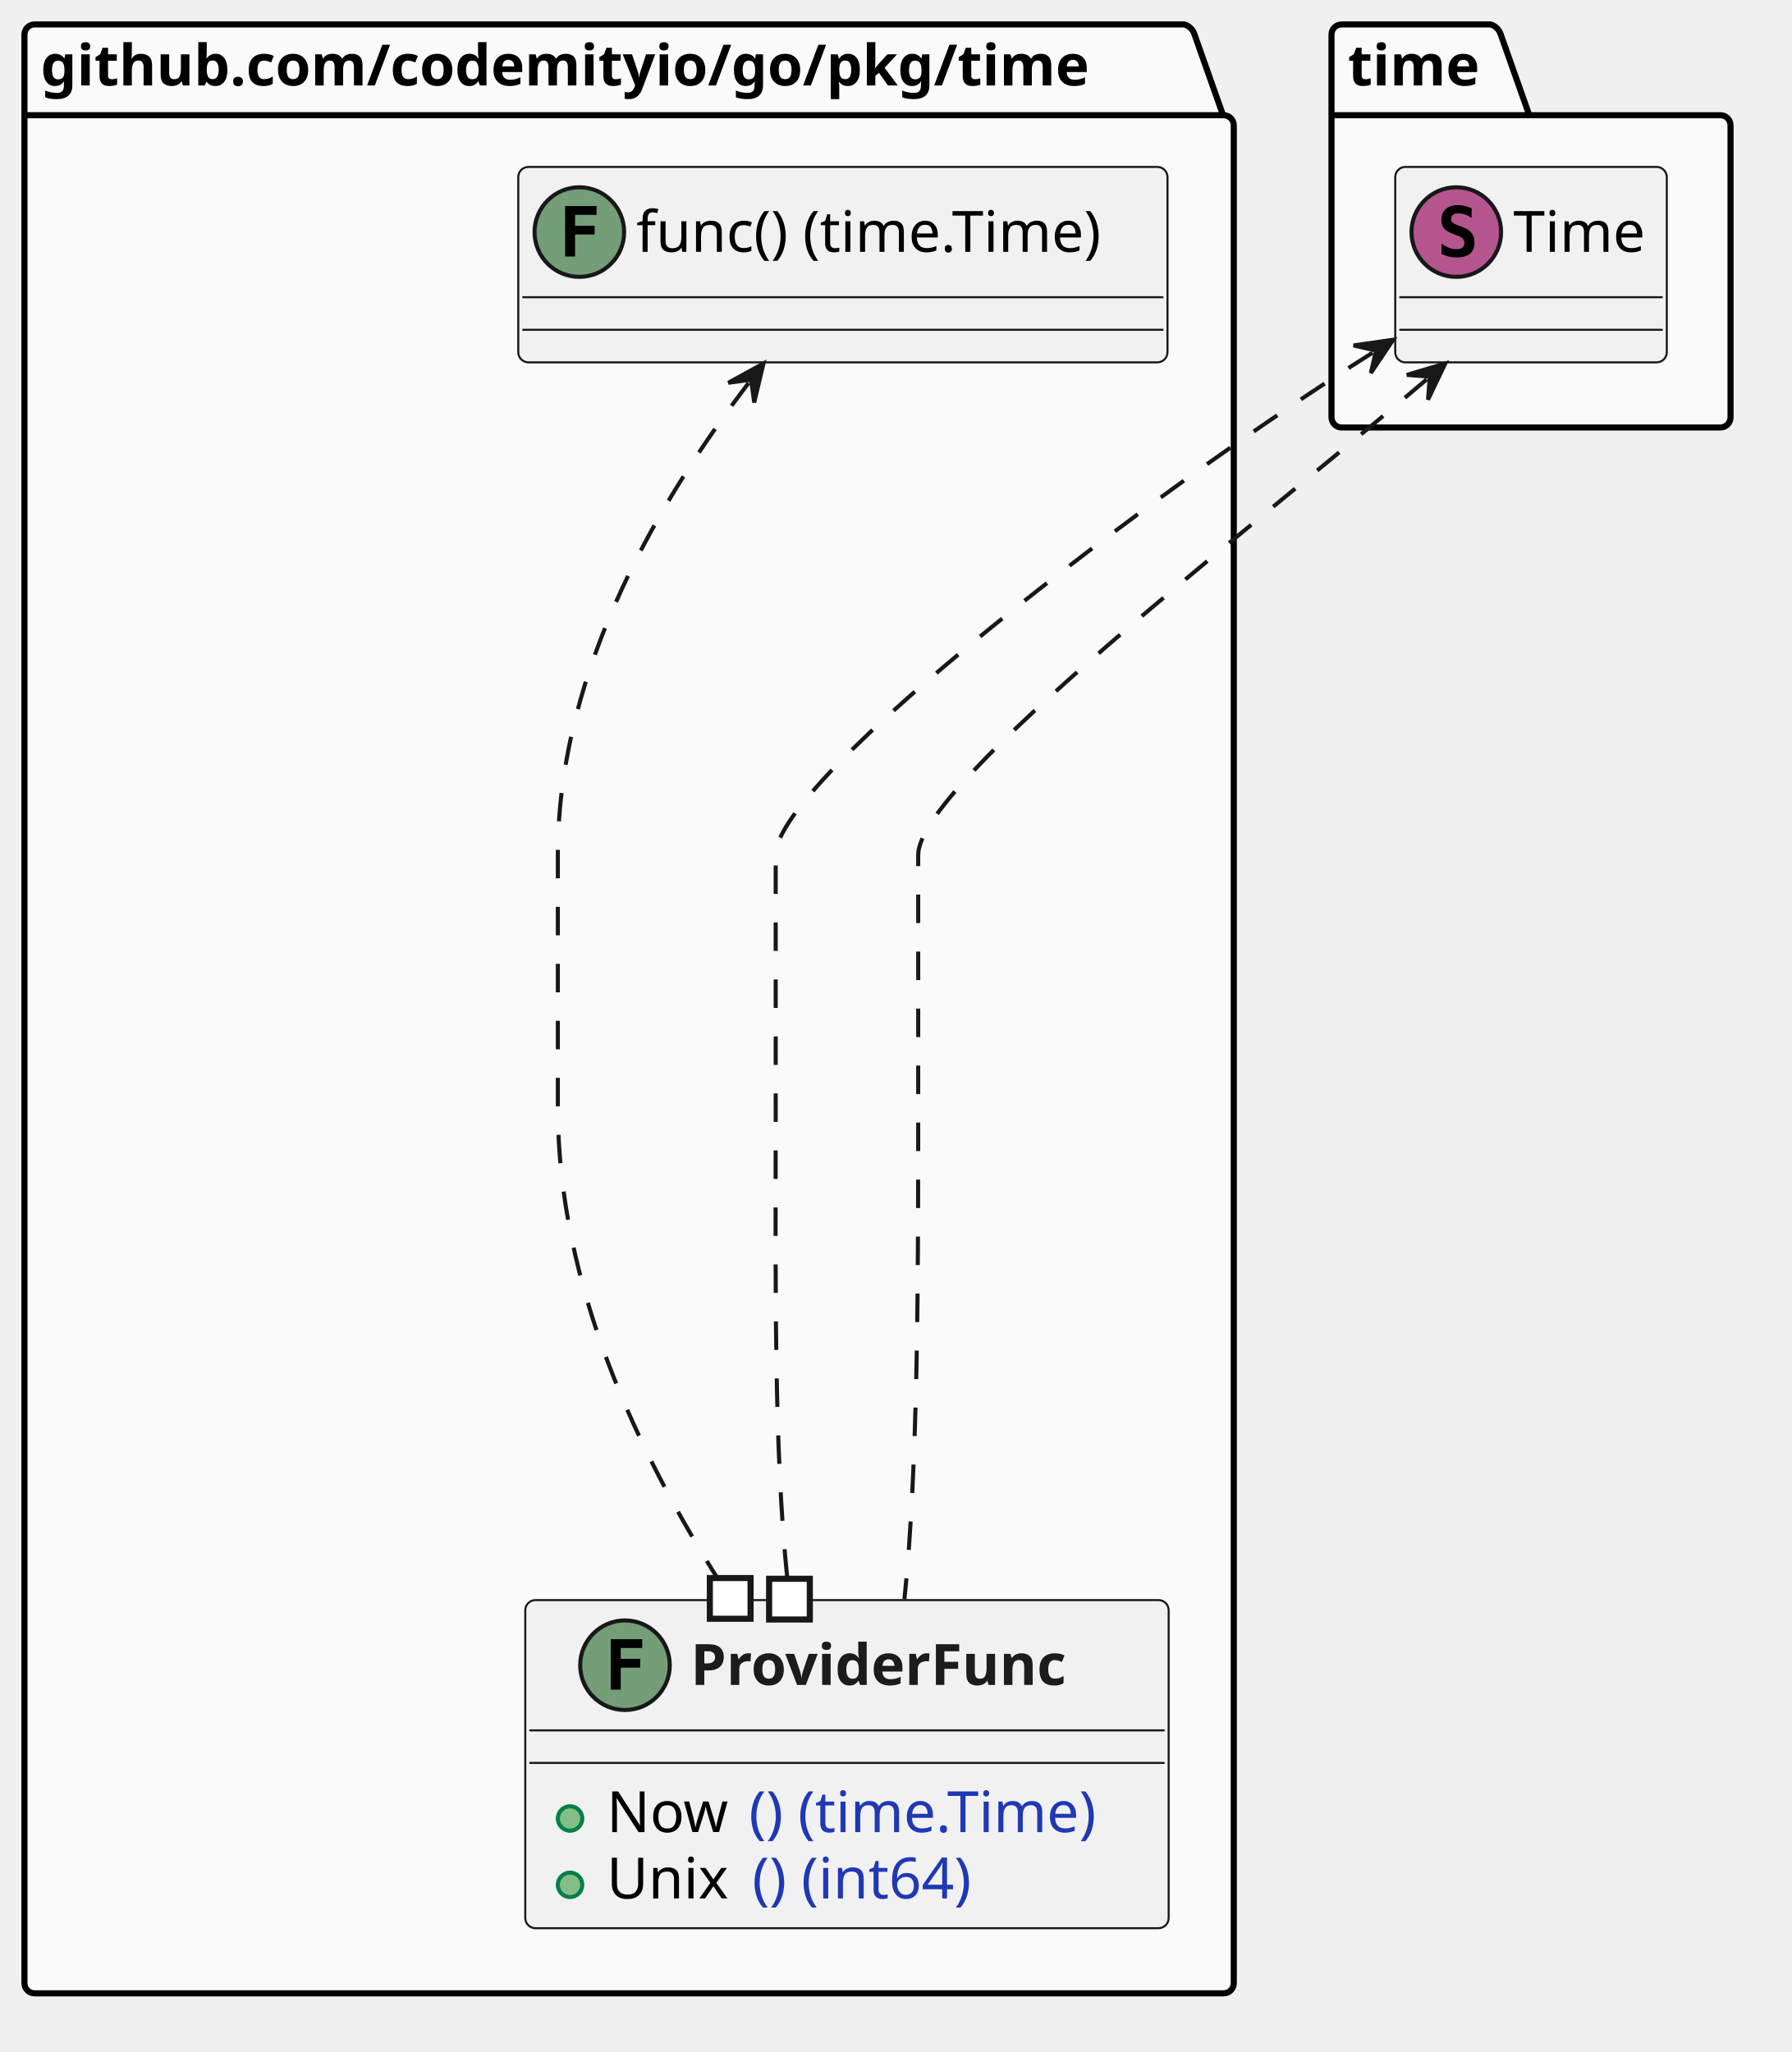
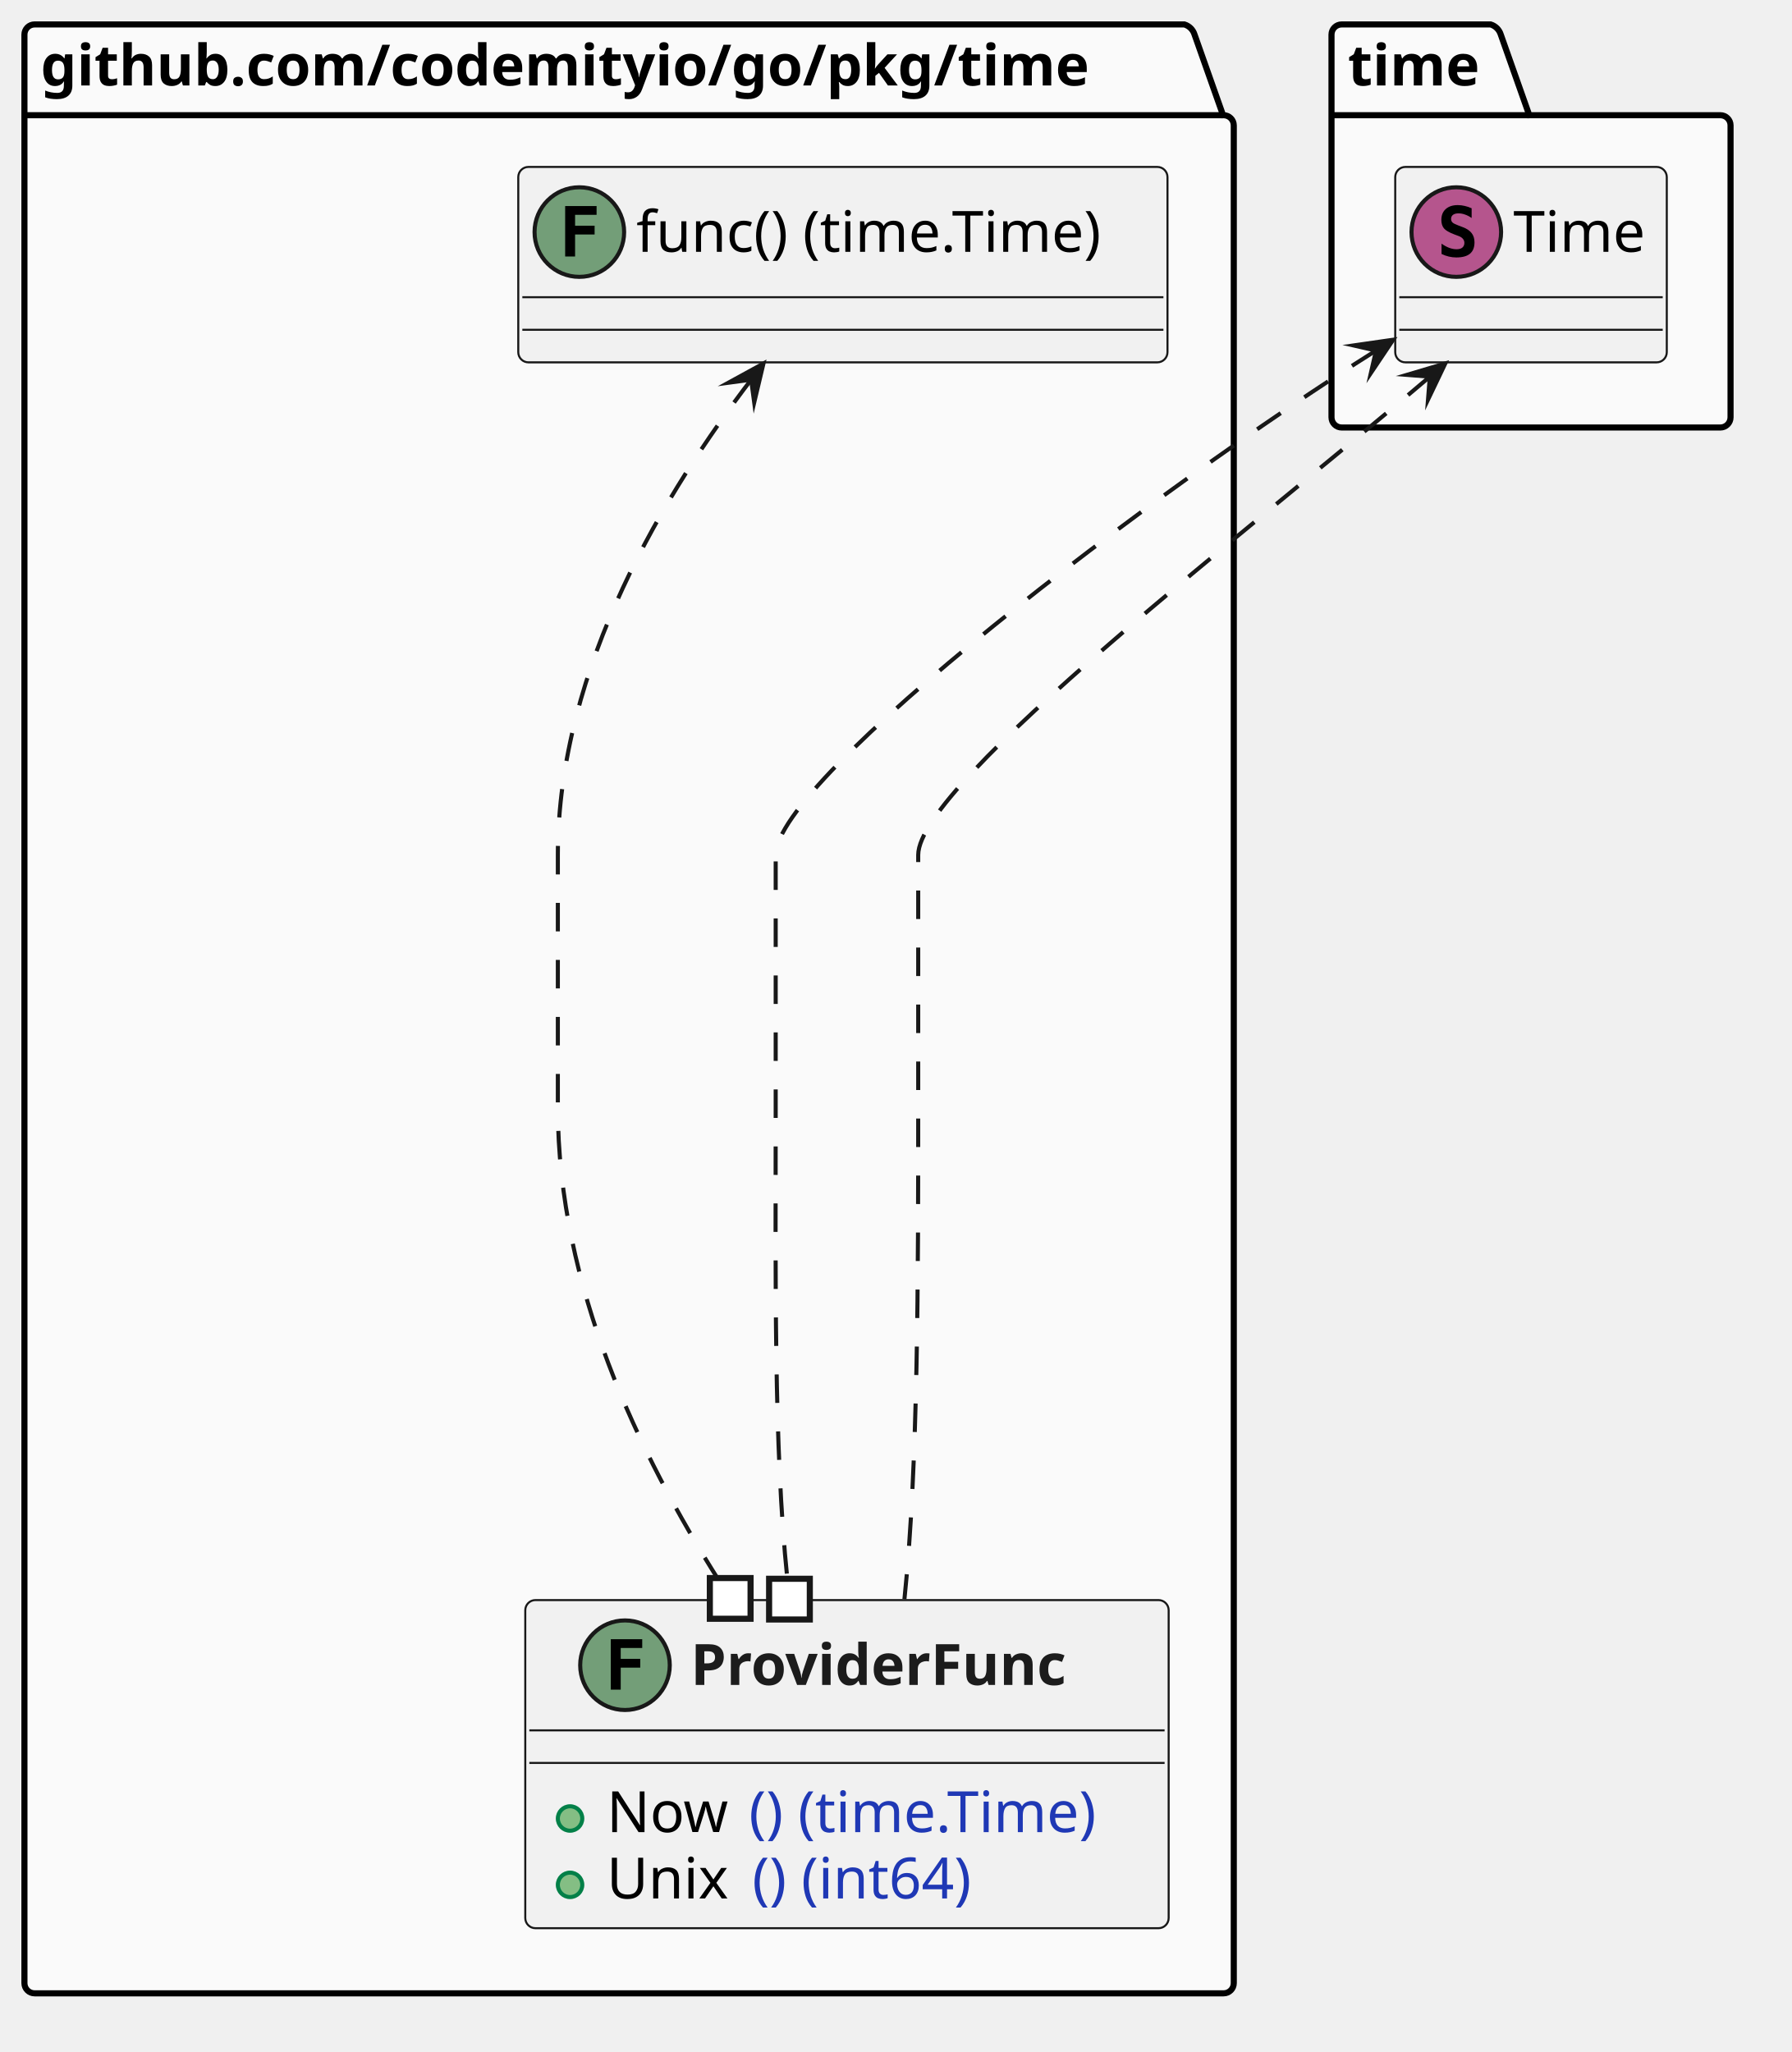
<svg xmlns="http://www.w3.org/2000/svg" contentStyleType="text/css" data-diagram-type="CLASS" height="504px" preserveAspectRatio="none" style="width:440px;height:504px;background:#FFFFFF;" version="1.1" viewBox="0 0 440 504" width="440px" zoomAndPan="magnify">
  <defs />
  <g>
-     <g class="cluster" data-qualified-name="github_com_codemityio_go_pkg_time" data-source-line="7" id="ent0002">
+     <g class="cluster" data-qualified-name="github_com_codemityio_go_pkg_time" data-source-line="7" id="ent0001">
      <path d="M8.5,6 L290.867,6 A3.75,3.75 0 0 1 293.367,8.5 L300.367,28.297 L300.5,28.297 A2.5,2.5 0 0 1 303,30.797 L303,487.09 A2.5,2.5 0 0 1 300.5,489.59 L8.5,489.59 A2.5,2.5 0 0 1 6,487.09 L6,8.5 A2.5,2.5 0 0 1 8.5,6" fill="#FAFAFA" style="stroke:#000000;stroke-width:1.5;" />
      <line style="stroke:#000000;stroke-width:1.5;" x1="6" x2="300.367" y1="28.297" y2="28.297" />
      <text fill="#000000" font-family="sans-serif" font-size="14" font-weight="700" lengthAdjust="spacing" textLength="281.367" x="10" y="20.995">github.com/codemityio/go/pkg/time</text>
    </g>
-     <g class="cluster" data-qualified-name="time" data-source-line="14" id="ent0004">
+     <g class="cluster" data-qualified-name="time" data-source-line="14" id="ent0003">
      <path d="M329.5,6 L366.074,6 A3.75,3.75 0 0 1 368.574,8.5 L375.574,28.297 L422.5,28.297 A2.5,2.5 0 0 1 425,30.797 L425,102.5 A2.5,2.5 0 0 1 422.5,105 L329.5,105 A2.5,2.5 0 0 1 327,102.5 L327,8.5 A2.5,2.5 0 0 1 329.5,6" fill="#FAFAFA" style="stroke:#000000;stroke-width:1.5;" />
      <line style="stroke:#000000;stroke-width:1.5;" x1="327" x2="375.574" y1="28.297" y2="28.297" />
      <text fill="#000000" font-family="sans-serif" font-size="14" font-weight="700" lengthAdjust="spacing" textLength="35.574" x="331" y="20.995">time</text>
    </g>
-     <g class="entity" data-qualified-name="github_com_codemityio_go_pkg_time.github_com_codemityio_go_pkg_time_ProviderFunc" data-source-line="8" id="ent0003">
+     <g class="entity" data-qualified-name="github_com_codemityio_go_pkg_time.github_com_codemityio_go_pkg_time_ProviderFunc" data-source-line="8" id="ent0002">
      <rect fill="#F1F1F1" height="80.594" rx="2.5" ry="2.5" style="stroke:#181818;stroke-width:0.5;" width="158.009" x="129" y="393" />
      <ellipse cx="153.488" cy="409" fill="#739E78" rx="11" ry="11" style="stroke:#181818;stroke-width:1;" />
      <path d="M157.722,404.766 L152.441,404.766 L152.441,407.438 L157.238,407.438 L157.238,409.594 L152.441,409.594 L152.441,415 L150.003,415 L150.003,402.609 L157.722,402.609 L157.722,404.766 Z " fill="#000000" />
      <text fill="#1C1C1C" font-family="sans-serif" font-size="14" font-weight="700" lengthAdjust="spacing" textLength="104.925" x="169.596" y="413.847">ProviderFunc</text>
      <line style="stroke:#181818;stroke-width:0.5;" x1="130" x2="286.009" y1="425" y2="425" />
      <line style="stroke:#181818;stroke-width:0.5;" x1="130" x2="286.009" y1="433" y2="433" />
      <g data-visibility-modifier="PUBLIC_METHOD">
        <ellipse cx="140" cy="446.648" fill="#84BE84" rx="3" ry="3" style="stroke:#038048;stroke-width:1;" />
      </g>
      <text fill="#000000" font-family="sans-serif" font-size="14" lengthAdjust="spacing" textLength="30.488" x="149" y="449.995">Now</text>
      <text fill="#1F38B5" font-family="sans-serif" font-size="14" lengthAdjust="spacing" textLength="97.07" x="183.939" y="449.995">() (time.Time)</text>
      <g data-visibility-modifier="PUBLIC_METHOD">
        <ellipse cx="140" cy="462.945" fill="#84BE84" rx="3" ry="3" style="stroke:#038048;stroke-width:1;" />
      </g>
      <text fill="#000000" font-family="sans-serif" font-size="14" lengthAdjust="spacing" textLength="31.295" x="149" y="466.292">Unix</text>
      <text fill="#1F38B5" font-family="sans-serif" font-size="14" lengthAdjust="spacing" textLength="62.364" x="184.745" y="466.292">() (int64)</text>
    </g>
-     <g class="entity" data-qualified-name="github_com_codemityio_go_pkg_time.github_com_codemityio_go_pkg_time_func____time_Time_" data-source-line="17" id="ent0006">
+     <g class="entity" data-qualified-name="github_com_codemityio_go_pkg_time.github_com_codemityio_go_pkg_time_func____time_Time_" data-source-line="17" id="ent0005">
      <rect fill="#F1F1F1" height="48" rx="2.5" ry="2.5" style="stroke:#181818;stroke-width:0.5;" width="159.442" x="127.28" y="41" />
      <ellipse cx="142.28" cy="57" fill="#739E78" rx="11" ry="11" style="stroke:#181818;stroke-width:1;" />
      <path d="M146.514,52.766 L141.233,52.766 L141.233,55.438 L146.03,55.438 L146.03,57.594 L141.233,57.594 L141.233,63 L138.796,63 L138.796,50.609 L146.514,50.609 L146.514,52.766 Z " fill="#000000" />
      <text fill="#000000" font-family="sans-serif" font-size="14" lengthAdjust="spacing" textLength="127.442" x="156.28" y="61.847">func() (time.Time)</text>
      <line style="stroke:#181818;stroke-width:0.5;" x1="128.28" x2="285.722" y1="73" y2="73" />
      <line style="stroke:#181818;stroke-width:0.5;" x1="128.28" x2="285.722" y1="81" y2="81" />
    </g>
-     <g class="entity" data-qualified-name="time.time_Time" data-source-line="15" id="ent0005">
+     <g class="entity" data-qualified-name="time.time_Time" data-source-line="15" id="ent0004">
      <rect fill="#F1F1F1" height="48" rx="2.5" ry="2.5" style="stroke:#181818;stroke-width:0.5;" width="66.692" x="342.65" y="41" />
      <ellipse cx="357.65" cy="57" fill="#B5558D" rx="11" ry="11" style="stroke:#181818;stroke-width:1;" />
      <path d="M357.134,57.562 Q355.275,56.859 354.619,56.094 Q353.978,55.312 353.978,54 Q353.978,52.312 355.056,51.344 Q356.134,50.375 358.009,50.375 Q358.869,50.375 359.712,50.578 Q360.572,50.766 361.416,51.156 L361.416,53.547 Q360.634,52.984 359.806,52.703 Q358.994,52.406 358.197,52.406 Q357.322,52.406 356.837,52.766 Q356.369,53.125 356.369,53.781 Q356.369,54.297 356.712,54.641 Q357.056,54.969 358.15,55.375 L359.212,55.781 Q360.697,56.328 361.4,57.234 Q362.119,58.141 362.119,59.516 Q362.119,61.391 361.009,62.312 Q359.9,63.234 357.65,63.234 Q356.728,63.234 355.806,63.016 Q354.884,62.797 354.025,62.375 L354.025,59.844 Q354.994,60.531 355.916,60.875 Q356.837,61.219 357.728,61.219 Q358.634,61.219 359.134,60.812 Q359.634,60.391 359.634,59.656 Q359.634,59.094 359.291,58.688 Q358.962,58.266 358.337,58.016 L357.134,57.562 Z " fill="#000000" />
      <text fill="#000000" font-family="sans-serif" font-size="14" lengthAdjust="spacing" textLength="34.692" x="371.65" y="61.847">Time</text>
      <line style="stroke:#181818;stroke-width:0.5;" x1="343.65" x2="408.342" y1="73" y2="73" />
      <line style="stroke:#181818;stroke-width:0.5;" x1="343.65" x2="408.342" y1="81" y2="81" />
    </g>
-     <g class="link" data-entity-1="ent0005" data-entity-2="ent0003" data-link-type="dependency" data-source-line="23" id="lnk8">
-       <path codeLine="23" d="M337.081,86.635 C282.901,120.715 190.5,191.27 190.5,210 C190.5,210 190.5,210 190.5,272 C190.5,313.18 189.982,355.347 193.362,387.797" fill="none" id="time_Time-github_com_codemityio_go_pkg_time_ProviderFunc" style="stroke:#181818;stroke-width:1;stroke-dasharray:7,7;" />
-       <polygon fill="#181818" points="342.16,83.44,332.412,84.846,337.928,86.102,336.672,91.618,342.16,83.44" style="stroke:#181818;stroke-width:1;" />
+     <g class="link" data-entity-1="ent0004" data-entity-2="ent0002" data-link-type="dependency" data-source-line="23" id="lnk7">
+       <path codeLine="23" d="M337.928,86.102 C283.748,120.182 190.5,191.27 190.5,210 C190.5,210 190.5,210 190.5,272 C190.5,313.18 189.982,355.347 193.362,387.797" fill="none" id="time_Time-github_com_codemityio_go_pkg_time_ProviderFunc" style="stroke:#181818;stroke-width:1;stroke-dasharray:7,7;" />
+       <polygon fill="#181818" points="342.16,83.44,332.412,84.846,337.928,86.102,336.672,91.618,342.16,83.44" style="stroke:#181818;stroke-width:1;stroke-linejoin:miter;stroke-miterlimit:10;" />
      <rect fill="#FFFFFF" height="10" style="stroke:#181818;stroke-width:1.5;" width="10" x="188.88" y="387.77" />
    </g>
-     <g class="link" data-entity-1="ent0005" data-entity-2="ent0003" data-link-type="dependency" data-source-line="25" id="lnk12">
-       <path codeLine="25" d="M350.387,93.166 C308.197,129.196 225.5,192.28 225.5,210 C225.5,210 225.5,210 225.5,272 C225.5,313.18 225.5,360.32 222.12,392.77" fill="none" id="time_Time-backto-github_com_codemityio_go_pkg_time_ProviderFunc" style="stroke:#181818;stroke-width:1;stroke-dasharray:7,7;" />
-       <polygon fill="#181818" points="354.95,89.27,345.508,92.073,351.148,92.517,350.704,98.156,354.95,89.27" style="stroke:#181818;stroke-width:1;" />
+     <g class="link" data-entity-1="ent0004" data-entity-2="ent0002" data-link-type="dependency" data-source-line="25" id="lnk11">
+       <path codeLine="25" d="M351.148,92.517 C308.958,128.547 225.5,192.28 225.5,210 C225.5,210 225.5,210 225.5,272 C225.5,313.18 225.5,360.32 222.12,392.77" fill="none" id="time_Time-backto-github_com_codemityio_go_pkg_time_ProviderFunc" style="stroke:#181818;stroke-width:1;stroke-dasharray:7,7;" />
+       <polygon fill="#181818" points="354.95,89.27,345.508,92.073,351.148,92.517,350.704,98.156,354.95,89.27" style="stroke:#181818;stroke-width:1;stroke-linejoin:miter;stroke-miterlimit:10;" />
    </g>
-     <g class="link" data-entity-1="ent0006" data-entity-2="ent0003" data-link-type="dependency" data-source-line="24" id="lnk10">
-       <path codeLine="24" d="M183.862,94.051 C163.152,121.211 137,163.57 137,210 C137,210 137,210 137,272 C137,315.98 156.95,357.152 176.66,388.363" fill="none" id="github_com_codemityio_go_pkg_time_func____time_Time_-github_com_codemityio_go_pkg_time_ProviderFunc" style="stroke:#181818;stroke-width:1;stroke-dasharray:7,7;" />
-       <polygon fill="#181818" points="187.5,89.28,178.862,94.011,184.468,93.256,185.224,98.862,187.5,89.28" style="stroke:#181818;stroke-width:1;" />
+     <g class="link" data-entity-1="ent0005" data-entity-2="ent0002" data-link-type="dependency" data-source-line="24" id="lnk9">
+       <path codeLine="24" d="M184.468,93.256 C163.758,120.416 137,163.57 137,210 C137,210 137,210 137,272 C137,315.98 156.95,357.152 176.66,388.363" fill="none" id="github_com_codemityio_go_pkg_time_func____time_Time_-github_com_codemityio_go_pkg_time_ProviderFunc" style="stroke:#181818;stroke-width:1;stroke-dasharray:7,7;" />
+       <polygon fill="#181818" points="187.5,89.28,178.862,94.011,184.468,93.256,185.224,98.862,187.5,89.28" style="stroke:#181818;stroke-width:1;stroke-linejoin:miter;stroke-miterlimit:10;" />
      <rect fill="#FFFFFF" height="10" style="stroke:#181818;stroke-width:1.5;" width="10" x="174.33" y="387.59" />
    </g>
  </g>
</svg>
